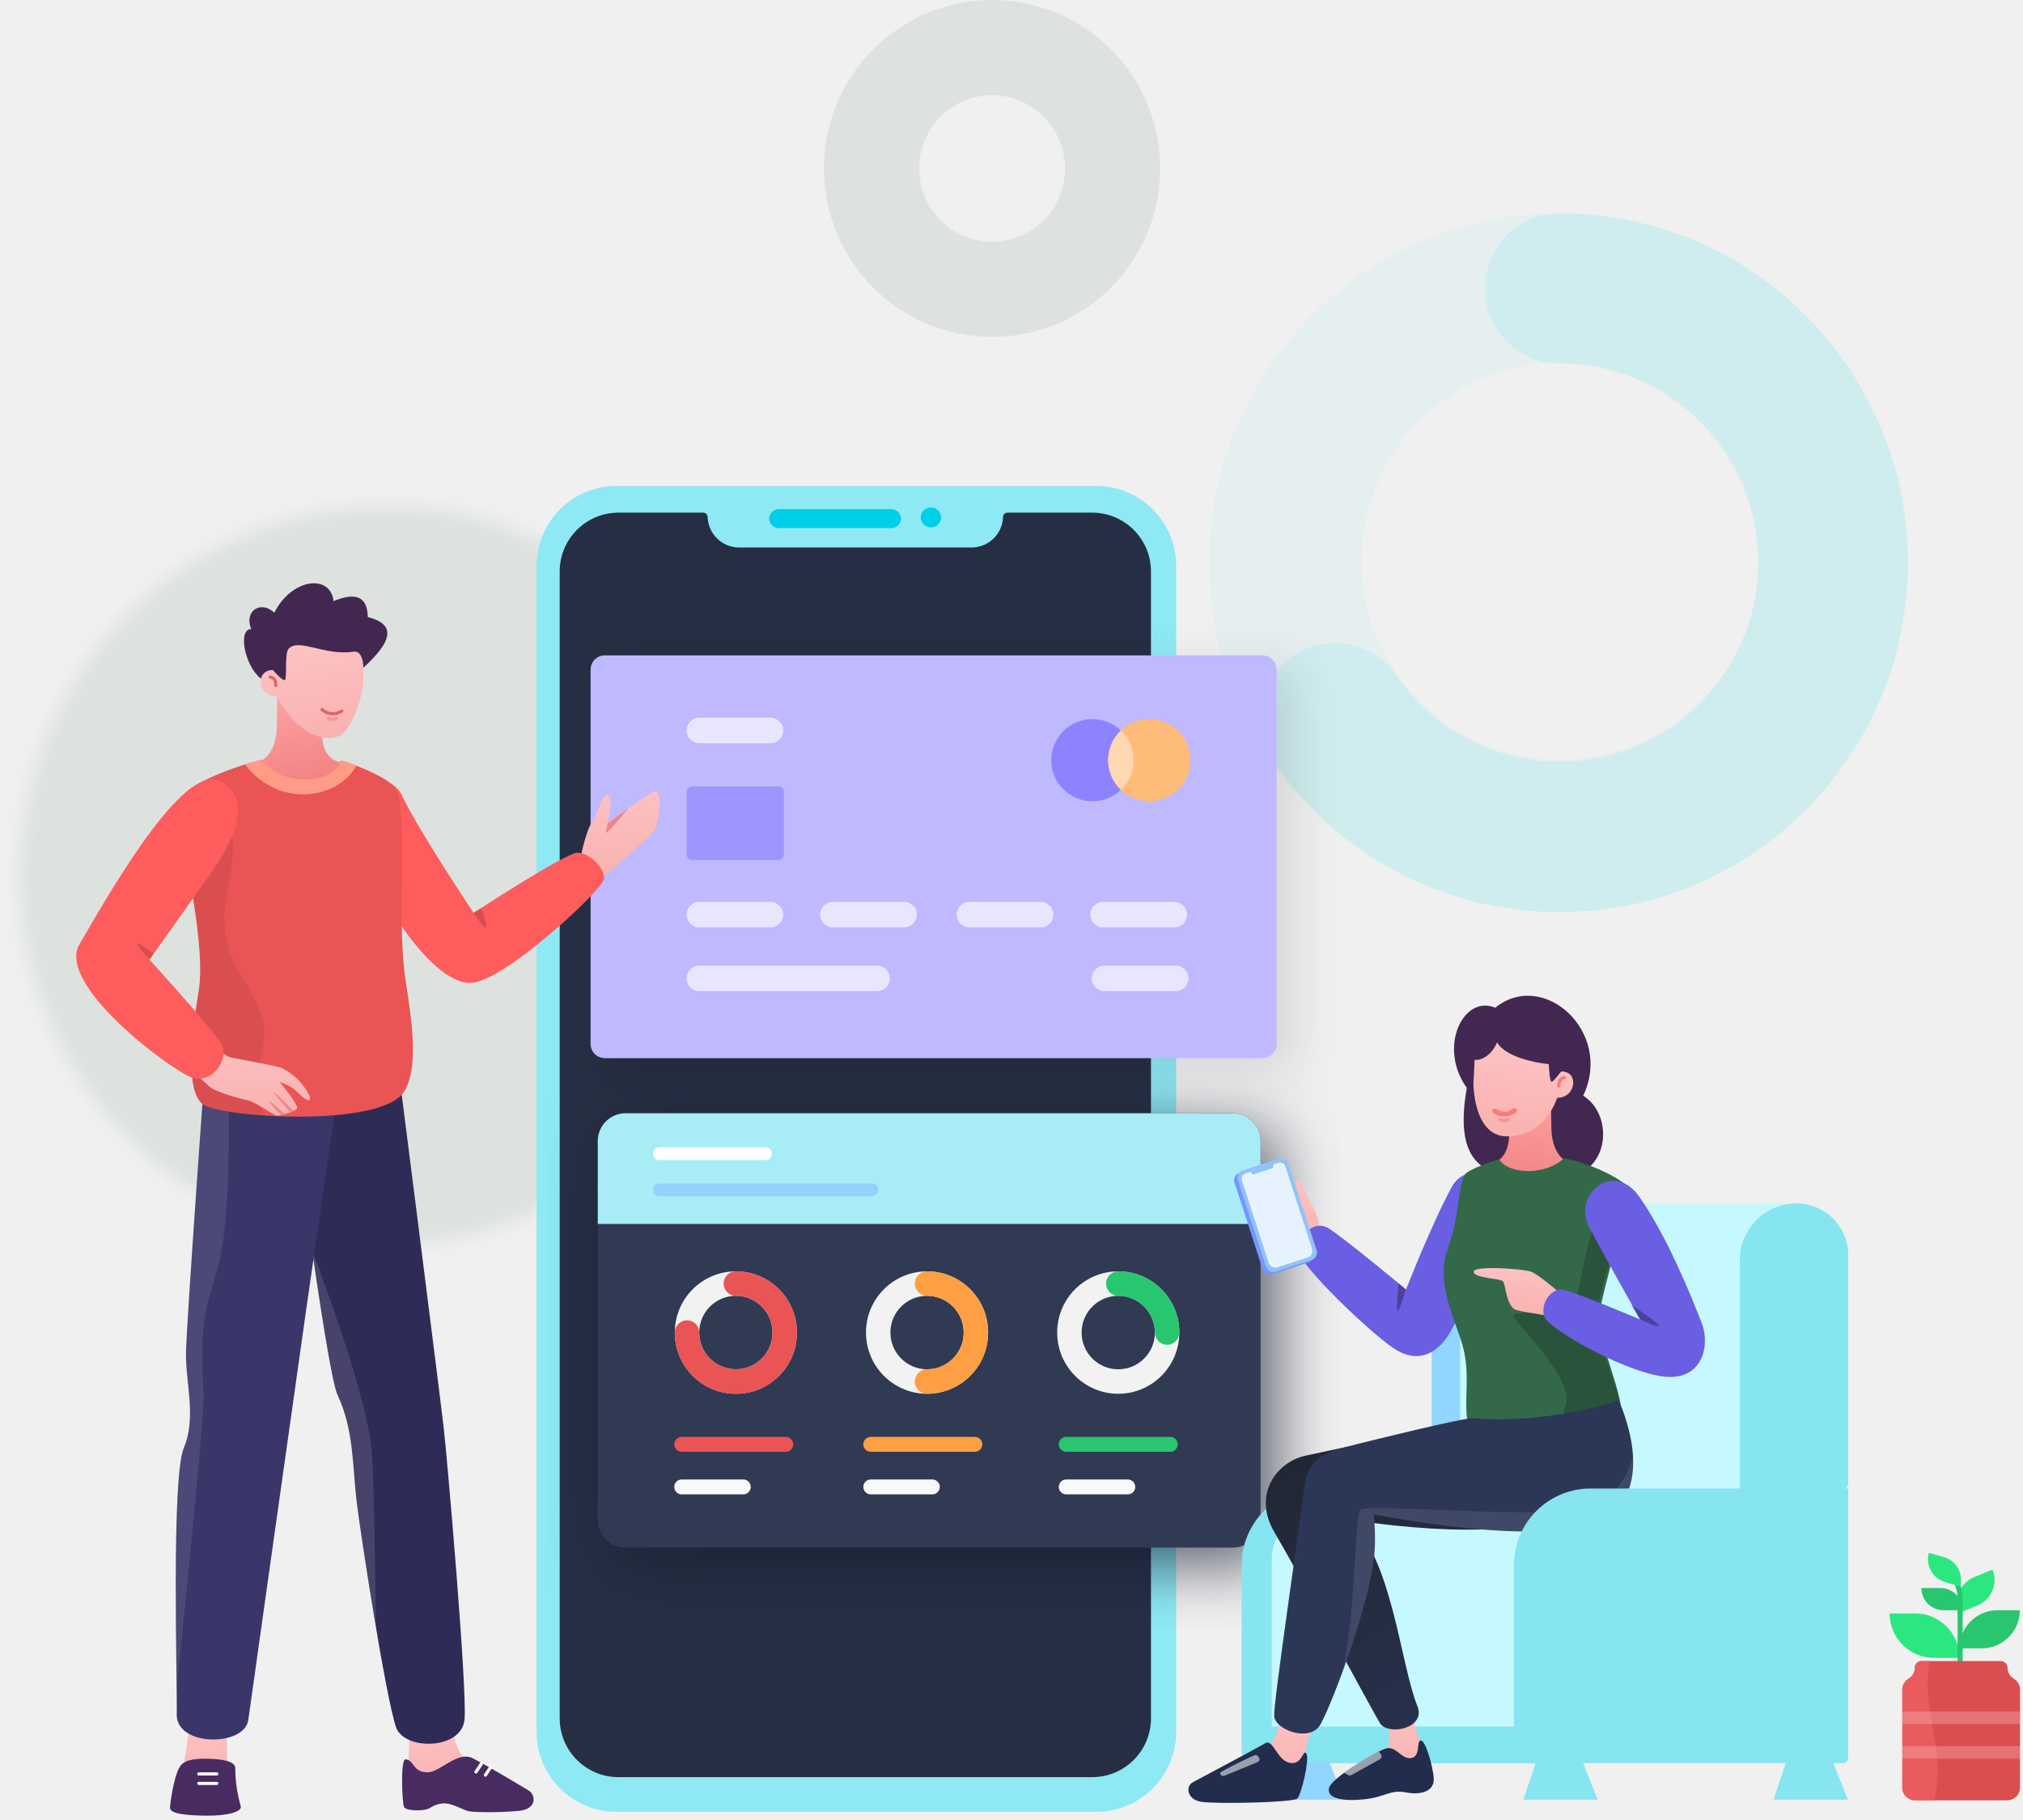
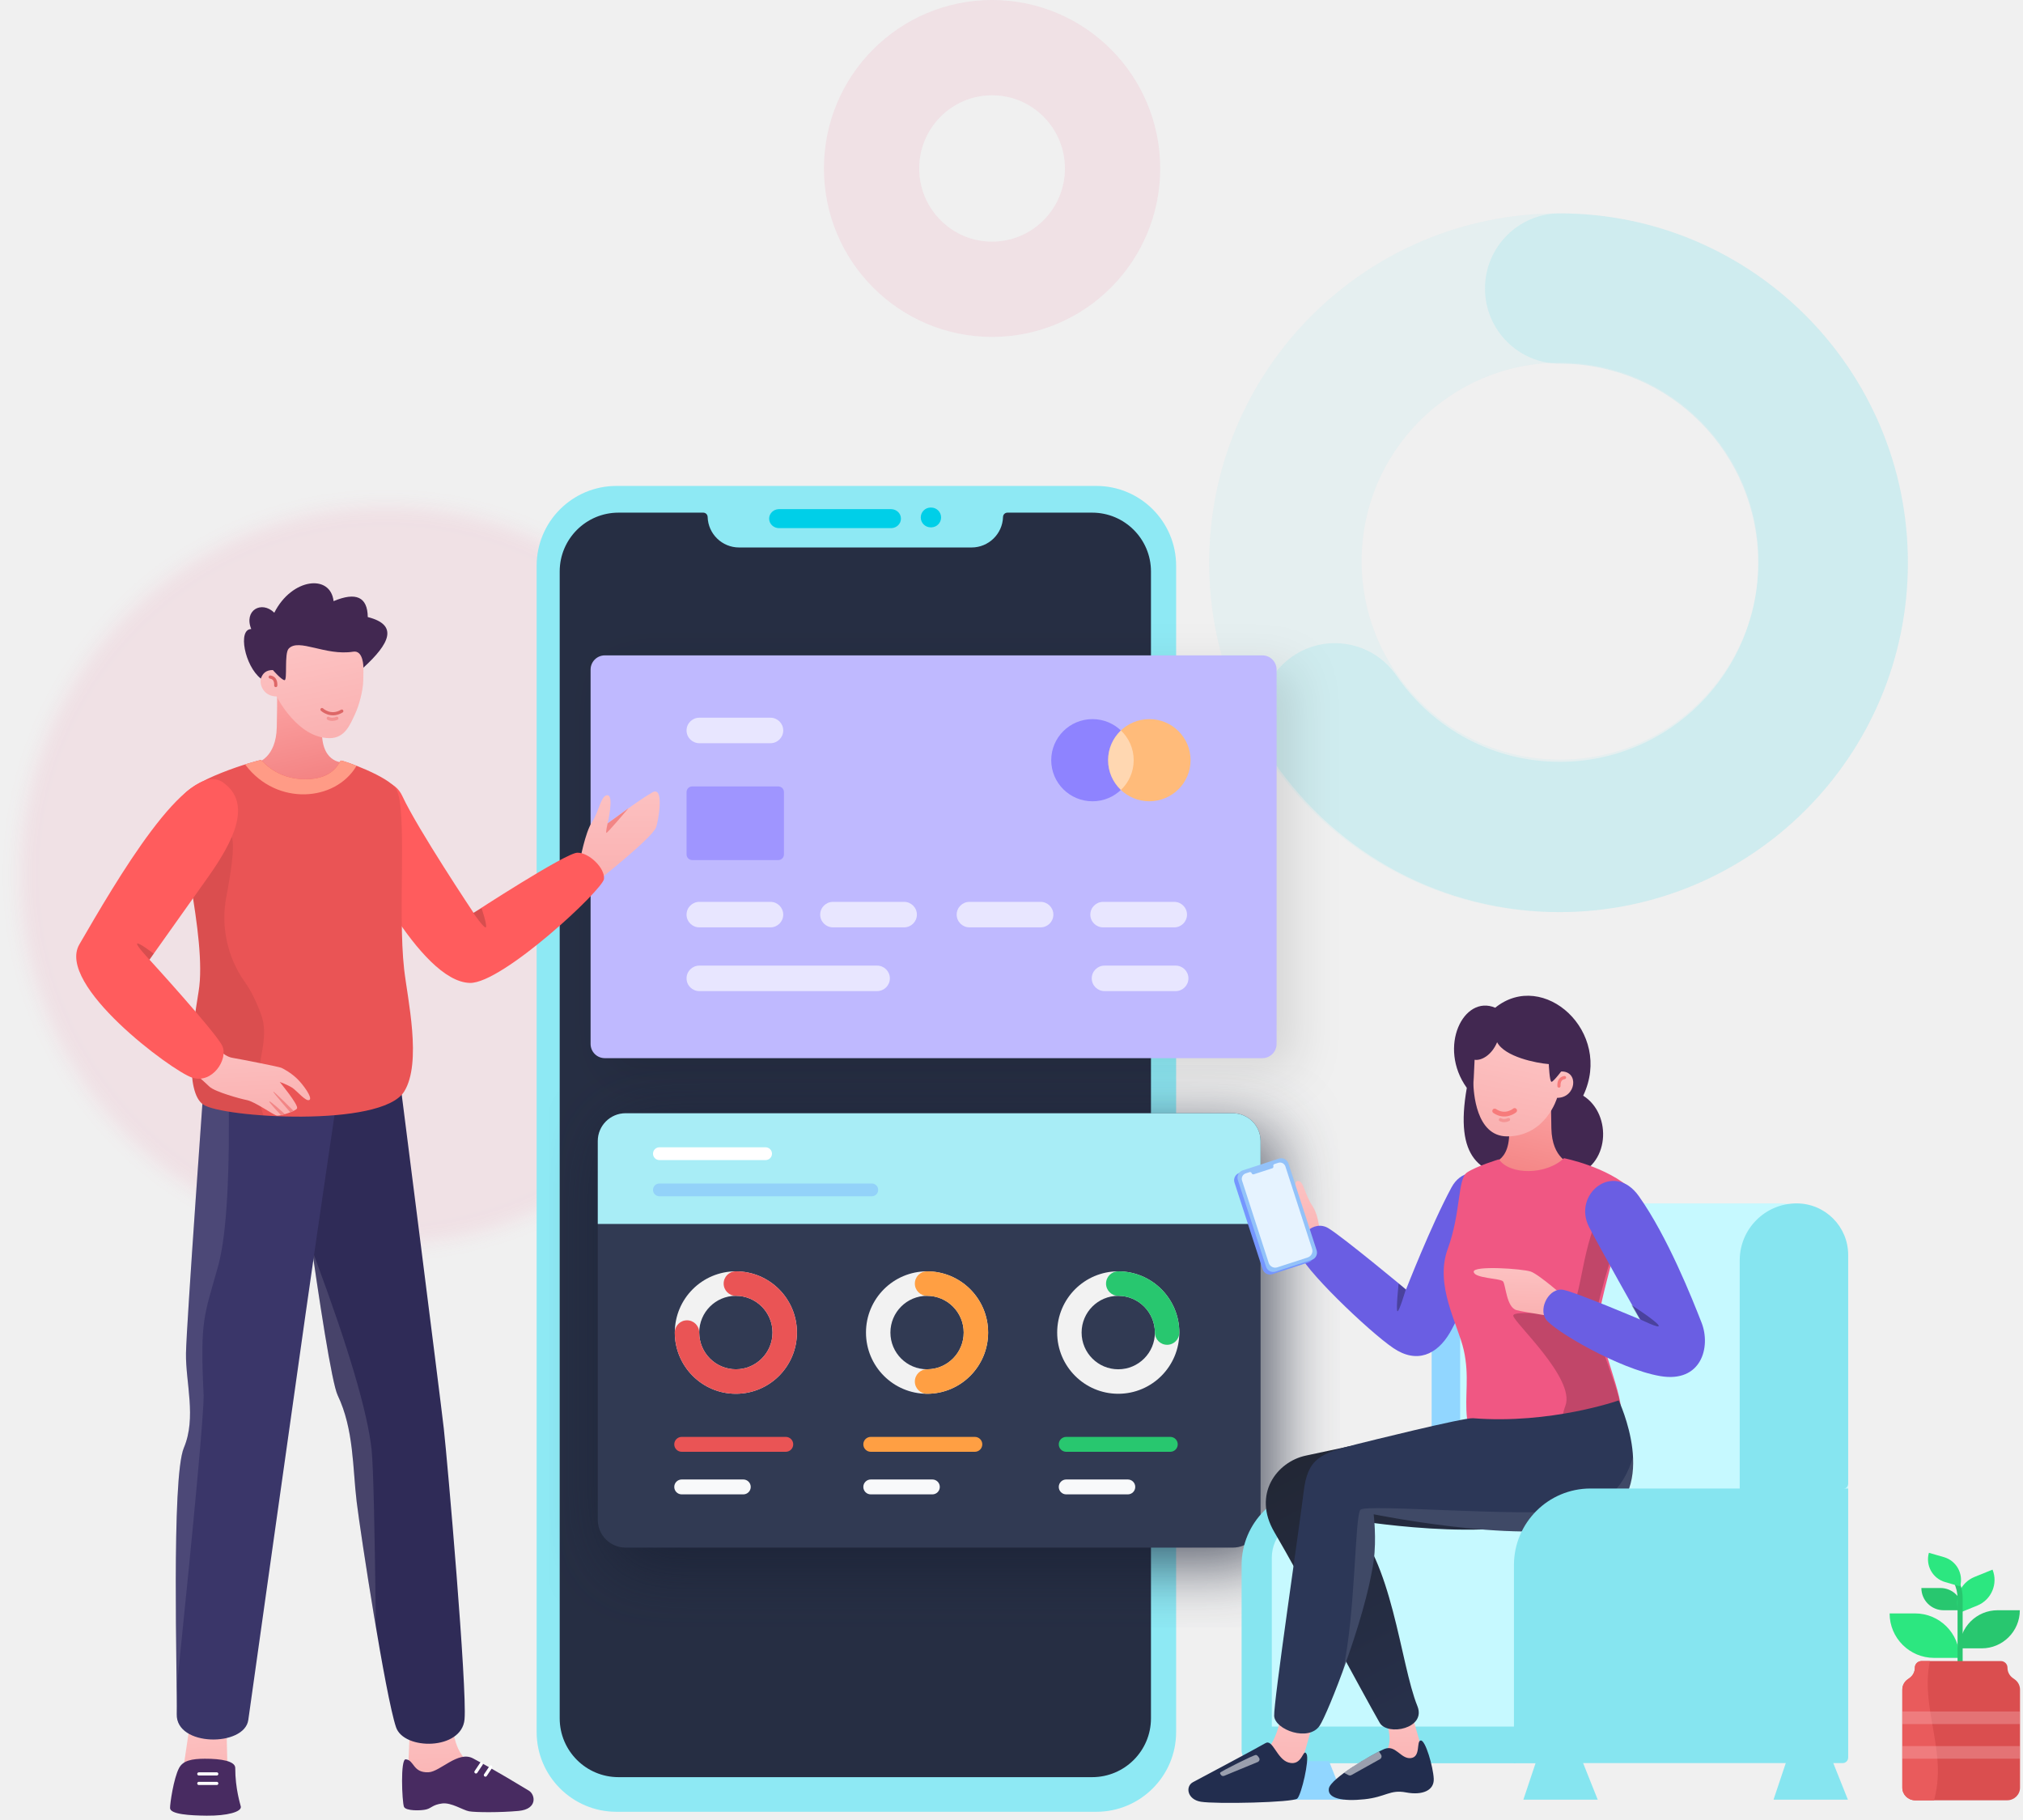
<svg xmlns="http://www.w3.org/2000/svg" width="637" height="573" viewBox="0 0 637 573" fill="none">
  <g id="Illustration">
    <g id="Shape">
      <g id="Oval" opacity="0.1" filter="url(#filter0_f)">
-         <ellipse cx="121.531" cy="275.607" rx="115.531" ry="116.393" fill="#336949" />
+         <ellipse cx="121.531" cy="275.607" rx="115.531" ry="116.393" fill="#F05783" />
      </g>
      <path id="Oval_2" opacity="0.05" fill-rule="evenodd" clip-rule="evenodd" d="M380.75 177.185C380.75 116.434 429.999 67.185 490.75 67.185C551.501 67.185 600.75 116.434 600.75 177.185C600.75 237.937 551.501 287.185 490.75 287.185C429.999 287.185 380.75 237.937 380.75 177.185ZM553.75 176.685C553.75 142.167 525.768 114.185 491.25 114.185C456.732 114.185 428.75 142.167 428.75 176.685C428.75 211.203 456.732 239.185 491.25 239.185C525.768 239.185 553.75 211.203 553.75 176.685Z" fill="#00CFE8" />
-       <ellipse id="Oval_3" opacity="0.1" cx="312.382" cy="53.041" rx="37.944" ry="38.041" stroke="#336949" stroke-width="30" />
+       <ellipse id="Oval_3" opacity="0.1" cx="312.382" cy="53.041" rx="37.944" ry="38.041" stroke="#F05783" stroke-width="30" />
      <path id="Path" opacity="0.1" d="M491.165 67.185C551.687 67.185 600.75 116.434 600.75 177.185C600.75 237.937 551.687 287.185 491.165 287.185C454.704 287.185 421.237 269.153 400.923 239.605C393.53 228.852 396.221 214.12 406.933 206.699C417.538 199.353 432.029 201.927 439.491 212.413L439.715 212.733C451.321 229.614 470.362 239.873 491.165 239.873C525.656 239.873 553.617 211.807 553.617 177.185C553.617 142.91 526.213 115.059 492.198 114.506L491.165 114.497C478.15 114.497 467.598 103.906 467.598 90.841C467.598 77.776 478.15 67.185 491.165 67.185Z" fill="#00CFE8" />
    </g>
    <g id="Mobile Banking App">
      <g id="Phone3">
        <path id="Rectangle" fill-rule="evenodd" clip-rule="evenodd" d="M168.975 178.137C168.975 164.254 180.229 153 194.112 153H345.201C359.084 153 370.338 164.254 370.338 178.137V545.323C370.338 559.206 359.084 570.46 345.201 570.46H194.112C180.229 570.46 168.975 559.206 168.975 545.323V178.137Z" fill="#8EE9F4" />
        <g id="Group 48">
          <path id="Rectangle_2" fill-rule="evenodd" clip-rule="evenodd" d="M176.237 179.934C176.237 169.705 184.53 161.412 194.759 161.412H221.439C222.187 161.412 222.799 162.007 222.821 162.755V162.755C222.976 168.115 227.365 172.379 232.727 172.379H305.926C311.288 172.379 315.678 168.115 315.833 162.755V162.755C315.854 162.007 316.467 161.412 317.215 161.412H343.894C354.124 161.412 362.416 169.705 362.416 179.934V541.033C362.416 551.263 354.124 559.555 343.894 559.555H194.759C184.53 559.555 176.237 551.263 176.237 541.033V179.934Z" fill="#262E43" />
          <mask id="mask0" mask-type="alpha" maskUnits="userSpaceOnUse" x="176" y="161" width="187" height="399">
            <path id="Rectangle_3" fill-rule="evenodd" clip-rule="evenodd" d="M176.237 179.934C176.237 169.705 184.53 161.412 194.759 161.412H221.439C222.187 161.412 222.799 162.007 222.821 162.755V162.755C222.976 168.115 227.365 172.379 232.727 172.379H305.926C311.288 172.379 315.678 168.115 315.833 162.755V162.755C315.854 162.007 316.467 161.412 317.215 161.412H343.894C354.124 161.412 362.416 169.705 362.416 179.934V541.033C362.416 551.263 354.124 559.555 343.894 559.555H194.759C184.53 559.555 176.237 551.263 176.237 541.033V179.934Z" fill="white" />
          </mask>
          <g mask="url(#mask0)">
            <ellipse id="Oval_4" cx="246.822" cy="403.737" rx="15.969" ry="15.951" fill="#E97EFF" fill-opacity="0.549" />
            <path id="Rectangle_4" fill-rule="evenodd" clip-rule="evenodd" d="M198.916 235.001C198.916 232.11 201.259 229.767 204.15 229.767H335.904C338.794 229.767 341.138 232.11 341.138 235.001V235.001C341.138 237.891 338.794 240.235 335.904 240.235H204.15C201.259 240.235 198.916 237.891 198.916 235.001V235.001Z" fill="#E97EFF" fill-opacity="0.549" />
          </g>
        </g>
        <path id="Path_2" d="M280.572 160.308C282.294 160.308 283.69 161.647 283.69 163.299C283.69 164.914 282.355 166.23 280.686 166.288L280.572 166.29H245.304C243.582 166.29 242.186 164.951 242.186 163.299C242.186 161.684 243.521 160.368 245.19 160.31L245.304 160.308H280.572Z" fill="#00CFE8" />
        <path id="Path_3" d="M293.21 159.81C294.933 159.81 296.329 161.205 296.329 162.925C296.329 164.608 294.994 165.979 293.325 166.039L293.21 166.041H293.047C291.324 166.041 289.928 164.646 289.928 162.925C289.928 161.243 291.263 159.872 292.932 159.812L293.047 159.81H293.21Z" fill="#00CFE8" />
      </g>
      <g id="BoardPieChart">
        <g id="Rectangle_5" filter="url(#filter1_d)">
          <path fill-rule="evenodd" clip-rule="evenodd" d="M188.229 359.27C188.229 354.434 192.15 350.513 196.986 350.513H388.175C393.011 350.513 396.931 354.434 396.931 359.27V478.524C396.931 483.361 393.011 487.281 388.175 487.281H196.986C192.15 487.281 188.229 483.361 188.229 478.524V359.27Z" fill="#313A53" />
        </g>
        <mask id="mask1" mask-type="alpha" maskUnits="userSpaceOnUse" x="188" y="350" width="209" height="138">
          <path id="Rectangle_6" fill-rule="evenodd" clip-rule="evenodd" d="M188.229 359.27C188.229 354.434 192.15 350.513 196.986 350.513H388.175C393.011 350.513 396.931 354.434 396.931 359.27V478.524C396.931 483.361 393.011 487.281 388.175 487.281H196.986C192.15 487.281 188.229 483.361 188.229 478.524V359.27Z" fill="white" />
        </mask>
        <g mask="url(#mask1)">
          <path id="Rectangle_7" fill-rule="evenodd" clip-rule="evenodd" d="M183.547 345.15H402.282V385.376H183.547L183.547 345.15Z" fill="#A8EDF6" />
          <path id="Rectangle_8" opacity="0.366" fill-rule="evenodd" clip-rule="evenodd" d="M205.621 374.649C205.621 373.538 206.522 372.638 207.632 372.638H274.515C275.626 372.638 276.526 373.538 276.526 374.649V374.649C276.526 375.76 275.626 376.66 274.515 376.66H207.632C206.522 376.66 205.621 375.76 205.621 374.649V374.649Z" fill="#6FA3FF" />
          <rect id="Rectangle_9" x="205.621" y="361.24" width="37.459" height="4.023" rx="2.011" fill="white" />
          <rect id="Rectangle_10" x="212.311" y="452.419" width="37.459" height="4.693" rx="2.346" fill="#EA5455" />
          <path id="Rectangle_11" fill-rule="evenodd" clip-rule="evenodd" d="M212.311 468.174C212.311 466.878 213.361 465.827 214.657 465.827H234.045C235.341 465.827 236.392 466.878 236.392 468.174V468.174C236.392 469.47 235.341 470.52 234.045 470.52H214.657C213.361 470.52 212.311 469.47 212.311 468.174V468.174Z" fill="#F8F9FA" />
          <rect id="Rectangle_12" x="271.844" y="452.419" width="37.459" height="4.693" rx="2.346" fill="#FF9F43" />
          <path id="Rectangle_13" fill-rule="evenodd" clip-rule="evenodd" d="M271.844 468.174C271.844 466.878 272.894 465.827 274.19 465.827H293.578C294.874 465.827 295.925 466.878 295.925 468.174V468.174C295.925 469.47 294.874 470.52 293.578 470.52H274.19C272.894 470.52 271.844 469.47 271.844 468.174V468.174Z" fill="#F8F9FA" />
          <rect id="Rectangle_14" x="333.385" y="452.419" width="37.459" height="4.693" rx="2.346" fill="#28C76F" />
          <path id="Rectangle_15" fill-rule="evenodd" clip-rule="evenodd" d="M333.385 468.174C333.385 466.878 334.435 465.827 335.731 465.827H355.119C356.415 465.827 357.466 466.878 357.466 468.174V468.174C357.466 469.47 356.415 470.52 355.119 470.52H335.731C334.435 470.52 333.385 469.47 333.385 468.174V468.174Z" fill="#F8F9FA" />
          <g id="Group 3">
            <path id="Oval_5" fill-rule="evenodd" clip-rule="evenodd" d="M352.114 438.843C362.735 438.843 371.345 430.213 371.345 419.568C371.345 408.923 362.735 400.293 352.114 400.293C341.493 400.293 332.883 408.923 332.883 419.568C332.883 430.213 341.493 438.843 352.114 438.843ZM352.114 431.133C345.741 431.133 340.575 425.955 340.575 419.568C340.575 413.181 345.741 408.003 352.114 408.003C358.487 408.003 363.653 413.181 363.653 419.568C363.653 425.955 358.487 431.133 352.114 431.133Z" fill="#F2F2F2" />
            <path id="Path_4" fill-rule="evenodd" clip-rule="evenodd" d="M371.345 419.568C371.345 408.923 362.735 400.293 352.114 400.293C349.99 400.293 348.268 402.019 348.268 404.148C348.268 406.277 349.99 408.003 352.114 408.003C358.414 408.003 363.535 413.064 363.651 419.351L363.653 419.568C363.653 421.697 365.375 423.423 367.499 423.423C369.623 423.423 371.345 421.697 371.345 419.568Z" fill="#28C76F" />
          </g>
          <g id="Group 4">
            <path id="Oval_6" fill-rule="evenodd" clip-rule="evenodd" d="M291.911 438.843C302.532 438.843 311.142 430.213 311.142 419.568C311.142 408.923 302.532 400.293 291.911 400.293C281.29 400.293 272.68 408.923 272.68 419.568C272.68 430.213 281.29 438.843 291.911 438.843ZM291.911 431.133C285.538 431.133 280.372 425.955 280.372 419.568C280.372 413.181 285.538 408.003 291.911 408.003C298.284 408.003 303.45 413.181 303.45 419.568C303.45 425.955 298.284 431.133 291.911 431.133Z" fill="#F2F2F2" />
            <path id="Path_5" d="M291.911 438.843C302.532 438.843 311.142 430.213 311.142 419.568C311.142 408.923 302.532 400.293 291.911 400.293C289.786 400.293 288.064 402.019 288.064 404.148C288.064 406.277 289.786 408.003 291.911 408.003C298.283 408.003 303.45 413.181 303.45 419.568C303.45 425.882 298.4 431.015 292.127 431.131L291.911 431.133C289.786 431.133 288.064 432.859 288.064 434.988C288.064 437.117 289.786 438.843 291.911 438.843Z" fill="#FF9F43" />
          </g>
          <g id="Group 6">
            <path id="Oval_7" fill-rule="evenodd" clip-rule="evenodd" d="M231.709 438.843C242.33 438.843 250.94 430.213 250.94 419.568C250.94 408.923 242.33 400.293 231.709 400.293C221.088 400.293 212.478 408.923 212.478 419.568C212.478 430.213 221.088 438.843 231.709 438.843ZM231.709 431.133C225.336 431.133 220.17 425.955 220.17 419.568C220.17 413.181 225.336 408.003 231.709 408.003C238.082 408.003 243.248 413.181 243.248 419.568C243.248 425.955 238.082 431.133 231.709 431.133Z" fill="#F2F2F2" />
            <path id="Path_6" fill-rule="evenodd" clip-rule="evenodd" d="M212.478 419.568C212.478 430.213 221.088 438.843 231.709 438.843C242.33 438.843 250.94 430.213 250.94 419.568C250.94 408.923 242.33 400.293 231.709 400.293C229.585 400.293 227.863 402.019 227.863 404.148C227.863 406.277 229.585 408.003 231.709 408.003C238.082 408.003 243.248 413.181 243.248 419.568C243.248 425.955 238.082 431.133 231.709 431.133C225.336 431.133 220.17 425.955 220.17 419.568C220.17 417.439 218.448 415.713 216.324 415.713C214.2 415.713 212.478 417.439 212.478 419.568Z" fill="#EA5455" />
          </g>
        </g>
      </g>
      <g id="VisaCard2">
        <g id="Rectangle_16" filter="url(#filter2_d)">
          <path fill-rule="evenodd" clip-rule="evenodd" d="M190.441 206.351H397.491C399.964 206.351 401.968 208.361 401.968 210.841V328.683C401.968 331.163 399.964 333.172 397.491 333.172H190.441C187.968 333.172 185.964 331.163 185.964 328.683V210.841C185.964 208.361 187.968 206.351 190.441 206.351Z" fill="#BFB9FF" />
        </g>
        <g id="Group 46">
          <g id="Group 45">
            <g id="Group 43">
              <ellipse id="Oval_8" cx="343.993" cy="239.357" rx="12.983" ry="12.935" fill="#8E83FF" />
              <ellipse id="Oval Copy 10" cx="361.901" cy="239.357" rx="12.983" ry="12.935" fill="#FFBB7A" />
              <path id="Path_7" fill-rule="evenodd" clip-rule="evenodd" d="M352.83 230.104L352.949 229.992C355.43 232.348 356.976 235.673 356.976 239.357C356.976 243.042 355.43 246.367 352.949 248.723C350.465 246.368 348.918 243.042 348.918 239.357C348.918 235.731 350.416 232.452 352.83 230.104L352.949 229.992L352.83 230.104Z" fill="white" fill-opacity="0.416" />
            </g>
            <path id="Rectangle_17" fill-rule="evenodd" clip-rule="evenodd" d="M217.972 247.609H245.057C246.046 247.609 246.848 248.408 246.848 249.393V269.019C246.848 270.004 246.046 270.803 245.057 270.803H217.972C216.983 270.803 216.182 270.004 216.182 269.019V249.393C216.182 248.408 216.983 247.609 217.972 247.609Z" fill="#9F95FF" />
          </g>
          <g id="Group 44">
            <path id="Rectangle_18" fill-rule="evenodd" clip-rule="evenodd" d="M220.211 283.96H242.595C244.82 283.96 246.624 285.758 246.624 287.975C246.624 290.192 244.82 291.989 242.595 291.989H220.211C217.986 291.989 216.182 290.192 216.182 287.975C216.182 285.758 217.986 283.96 220.211 283.96Z" fill="white" fill-opacity="0.647" />
            <path id="Rectangle_19" fill-rule="evenodd" clip-rule="evenodd" d="M220.211 304.032H276.17C278.396 304.032 280.199 305.829 280.199 308.046C280.199 310.263 278.396 312.06 276.17 312.06H220.211C217.986 312.06 216.182 310.263 216.182 308.046C216.182 305.829 217.986 304.032 220.211 304.032Z" fill="white" fill-opacity="0.647" />
            <path id="Rectangle_20" fill-rule="evenodd" clip-rule="evenodd" d="M347.799 304.032H370.182C372.408 304.032 374.212 305.829 374.212 308.046C374.212 310.263 372.408 312.06 370.182 312.06H347.799C345.573 312.06 343.77 310.263 343.77 308.046C343.77 305.829 345.573 304.032 347.799 304.032Z" fill="white" fill-opacity="0.647" />
            <path id="Rectangle_21" fill-rule="evenodd" clip-rule="evenodd" d="M220.211 225.977H242.595C244.82 225.977 246.624 227.774 246.624 229.991C246.624 232.208 244.82 234.005 242.595 234.005H220.211C217.986 234.005 216.182 232.208 216.182 229.991C216.182 227.774 217.986 225.977 220.211 225.977Z" fill="white" fill-opacity="0.647" />
            <path id="Rectangle Copy 38" fill-rule="evenodd" clip-rule="evenodd" d="M262.293 283.96H284.677C286.902 283.96 288.706 285.758 288.706 287.975C288.706 290.192 286.902 291.989 284.677 291.989H262.293C260.068 291.989 258.264 290.192 258.264 287.975C258.264 285.758 260.068 283.96 262.293 283.96Z" fill="white" fill-opacity="0.647" />
            <path id="Rectangle Copy 39" fill-rule="evenodd" clip-rule="evenodd" d="M305.269 283.96H327.653C329.878 283.96 331.682 285.758 331.682 287.975C331.682 290.192 329.878 291.989 327.653 291.989H305.269C303.044 291.989 301.24 290.192 301.24 287.975C301.24 285.758 303.044 283.96 305.269 283.96Z" fill="white" fill-opacity="0.647" />
            <path id="Rectangle Copy 40" fill-rule="evenodd" clip-rule="evenodd" d="M347.351 283.96H369.735C371.96 283.96 373.764 285.758 373.764 287.975C373.764 290.192 371.96 291.989 369.735 291.989H347.351C345.126 291.989 343.322 290.192 343.322 287.975C343.322 285.758 345.126 283.96 347.351 283.96Z" fill="white" fill-opacity="0.647" />
          </g>
        </g>
      </g>
      <g id="Men1.1">
        <g id="LLeg">
          <path id="Path_8" fill-rule="evenodd" clip-rule="evenodd" d="M142.482 542C142.482 542 142.328 551.857 148.381 555.358C154.434 558.86 163.812 565.365 163.812 565.365L128.137 566.574L129.154 541.911L142.482 542Z" fill="url(#paint0_linear)" />
          <path id="Path_9" fill-rule="evenodd" clip-rule="evenodd" d="M127.761 553.936C130.519 554.22 129.916 558.21 134.922 558.016C138.569 557.874 144.257 551.148 148.936 553.639C156.078 557.442 164.453 562.57 166.506 563.791C168.56 565.013 169.371 569.618 163.303 570.184C157.501 570.724 149.668 570.664 147.707 570.306C145.744 569.949 142.105 567.446 139.177 567.846C136.249 568.247 135.915 569.256 134.279 569.703C132.643 570.15 127.704 570.247 127.192 568.868C126.603 567.286 126.014 553.756 127.761 553.936Z" fill="#482B61" />
          <path id="Path_10" fill-rule="evenodd" clip-rule="evenodd" d="M124.996 332.889C124.996 332.889 138.605 439.705 139.743 449.806C140.88 459.908 147.128 531.771 146.273 541.357C145.402 551.118 127.14 551.171 124.69 543.806C121.337 533.725 113.585 483.341 112.303 472.819C111.021 462.298 111.471 450.083 106.319 439.309C102.63 431.596 90.423 335.628 90.423 335.628L124.996 332.889Z" fill="#2F2B57" />
          <path id="Path_11" opacity="0.591" fill-rule="evenodd" clip-rule="evenodd" d="M116.998 456.324L117.046 456.805C117.566 462.384 118.001 480.866 118.352 512.249L117.569 507.562C115.113 492.698 112.931 477.974 112.303 472.819C111.048 462.517 111.453 450.591 106.634 439.985L106.319 439.309C104.695 435.915 101.422 415.426 98.266 393.547L99.257 396.201C109.796 424.543 115.709 444.584 116.998 456.324Z" fill="white" fill-opacity="0.192" />
          <path id="Path 10" d="M151.575 555.354L149.868 557.907" stroke="white" stroke-linecap="round" />
          <path id="Path 10_2" d="M154.554 556.352L152.848 558.906" stroke="white" stroke-linecap="round" />
        </g>
        <g id="RLeg">
          <path id="Path_12" fill-rule="evenodd" clip-rule="evenodd" d="M59.586 544.261L56.394 565.817L71.825 565.739L71.32 543.86L59.586 544.261Z" fill="url(#paint1_linear)" />
          <path id="Path_13" fill-rule="evenodd" clip-rule="evenodd" d="M53.55 569.305C53.499 568.047 54.67 559.89 56.394 556.66C57.644 554.318 60.417 553.769 64.474 553.752C69.707 553.732 74.081 554.523 74.075 556.66C74.056 563.199 75.714 568.228 75.826 568.802C76.153 570.488 71.472 571.747 65.08 571.682C59.847 571.631 53.631 571.266 53.55 569.305Z" fill="#482B61" />
          <path id="Path_14" fill-rule="evenodd" clip-rule="evenodd" d="M107.504 336.396C107.504 336.396 100.429 384.069 96.146 414.233C91.937 443.873 79.474 532.285 78.186 541.54C77.004 550.036 55.422 550.036 55.649 539.747C55.876 529.457 53.878 465.335 57.897 455.841C61.915 446.348 58.417 435.299 58.563 426.076C58.709 416.853 64.489 337.012 64.489 337.012L107.504 336.396Z" fill="#3A3669" />
          <path id="Path_15" opacity="0.462" fill-rule="evenodd" clip-rule="evenodd" d="M68.797 398.217L68.459 399.444C64.362 414.163 62.949 415.49 64.11 438.967L64.121 439.444C64.162 445.351 61.353 475.917 55.694 531.142L55.669 527.709C55.47 505.18 54.64 464.445 57.794 456.097L57.897 455.841C61.915 446.348 58.417 435.299 58.563 426.076C58.709 416.853 64.489 337.013 64.489 337.013L71.871 336.906L71.946 340.563C72.477 369.125 71.427 388.343 68.797 398.217V398.217Z" fill="white" fill-opacity="0.192" />
          <path id="Path 9" d="M62.605 558.534H68.253" stroke="white" stroke-linecap="round" />
          <path id="Path 9_2" d="M62.605 561.529H68.253" stroke="white" stroke-linecap="round" />
        </g>
        <g id="Head">
          <path id="Path_16" fill-rule="evenodd" clip-rule="evenodd" d="M81.035 240.078C81.035 240.078 86.946 238.683 87.151 228.949C87.356 219.214 87.212 215.891 87.212 215.891L101.226 215.655C101.226 215.655 101.368 226.504 101.37 230.428C101.375 240.968 108.682 240.078 108.682 240.078C108.682 240.078 107.163 248.624 95.365 249.291C86.154 249.812 81.035 240.078 81.035 240.078Z" fill="url(#paint2_linear)" />
          <g id="Head1">
            <path id="Path_17" fill-rule="evenodd" clip-rule="evenodd" d="M85.926 210.97C80.118 210.745 81.065 219.291 87.099 219.279C87.099 219.279 93.583 232.383 103.764 232.417C108.668 232.434 110.269 228.043 111.739 224.962C113.209 221.88 114.288 217.27 114.378 214.447C114.474 211.437 114.486 201.55 114.486 201.55L85.7 201.537L85.926 210.97Z" fill="url(#paint3_linear)" />
            <path id="Path_18" d="M103.356 226.173C104.227 226.654 105.263 226.535 106.065 226.173" stroke="#F49494" stroke-linecap="round" />
            <path id="Path 8" d="M86.832 215.849C86.892 214.478 86.476 213.39 85.085 213.171" stroke="#DE6767" stroke-linecap="round" />
            <path id="Path_19" fill-rule="evenodd" clip-rule="evenodd" d="M85.926 210.971C85.926 210.971 88.597 214.069 89.585 214.154C90.573 214.24 89.447 205.769 90.902 204.226C94.098 200.835 102.45 206.597 111.233 205.189C114.486 204.668 114.428 210.228 114.428 210.228C122.638 202.703 125.615 196.767 115.804 194.289C115.726 187.92 112.081 186.322 105.032 189.276C104.09 180.673 91.912 181.971 86.369 192.916C82.356 188.992 76.717 192.16 79.11 198.064C74.79 198.064 77.041 209.672 82.133 213.66C82.74 211.918 83.85 210.971 85.926 210.971Z" fill="#422851" />
            <path id="Path_20" d="M101.387 223.414C101.387 223.414 104.152 226.029 107.624 223.899" stroke="#DE6767" stroke-linecap="round" />
          </g>
        </g>
        <g id="LArm">
          <g id="Group 3_2">
            <path id="Path_21" fill-rule="evenodd" clip-rule="evenodd" d="M182.553 271.335C182.553 271.335 184.215 262.095 186.414 258.858C188.613 255.619 189.254 250.179 191.329 250.379C193.404 250.58 191.326 259.265 191.326 259.265C191.326 259.265 201.002 252.005 205.392 249.504C209.397 247.223 207.2 259.026 206.574 260.531C205.083 264.112 187.833 277.63 187.833 277.63C187.833 277.63 182.93 272.157 182.553 271.335Z" fill="url(#paint4_linear)" />
            <path id="Path_22" fill-rule="evenodd" clip-rule="evenodd" d="M191.326 259.264C191.326 259.264 190.612 262.235 190.968 262.235C191.325 262.235 197.892 254.487 197.892 254.487L191.326 259.264Z" fill="#F28585" />
          </g>
          <path id="Path_23" fill-rule="evenodd" clip-rule="evenodd" d="M126.694 250.655C131.425 260.915 149.121 287.426 149.121 287.426C149.121 287.426 178.119 268.52 181.809 268.481C185.499 268.442 190.509 273.338 190.194 276.717C189.879 280.096 158.129 309.732 147.946 309.483C132.113 309.095 112.258 267.922 110.219 262.419C104.759 247.678 122.079 240.647 126.694 250.655Z" fill="#FF5C5D" />
          <path id="Path 5" fill-rule="evenodd" clip-rule="evenodd" d="M149.016 287.407C149.016 287.407 152.364 292.312 152.964 291.99C153.564 291.668 151.648 285.994 151.648 285.994L149.016 287.407Z" fill="black" fill-opacity="0.16" />
        </g>
        <g id="Body">
          <path id="Path_24" fill-rule="evenodd" clip-rule="evenodd" d="M56.657 252.296C55.171 259.42 65.346 295.325 62.546 312.122C60.332 325.406 58.219 343.698 63.957 347.759C69.799 351.894 120.087 355.177 127.255 343.698C132.941 334.591 128.286 314.396 127.255 305.183C125.198 286.804 128.304 255.042 124.814 248.546C122.65 244.516 107.892 239.319 107.338 239.48C106.783 239.641 105.48 245.351 96.149 245.351C86.817 245.351 82.696 239.48 82.195 239.319C81.694 239.158 58.001 245.852 56.657 252.296Z" fill="#EA5455" />
          <path id="Path_25" fill-rule="evenodd" clip-rule="evenodd" d="M82.172 239.316L82.195 239.319C82.697 239.48 86.817 245.351 96.149 245.351C105.481 245.351 106.784 239.641 107.338 239.48C107.538 239.422 109.589 240.062 112.229 241.093L112.217 241.214C105.547 252.415 87.205 253.795 77.4 240.981L77.178 240.685L78.272 240.345C80.274 239.737 81.707 239.371 82.097 239.322L82.172 239.316Z" fill="#FF9B86" />
          <path id="Path_26" fill-rule="evenodd" clip-rule="evenodd" d="M56.688 257.245L57.511 257.359C66.233 258.607 71.348 260.58 72.857 263.28C73.847 265.052 73.387 271.044 71.476 281.257L71.273 282.329C69.501 291.586 71.528 301.163 76.877 308.888L77.178 309.316C78.987 311.847 80.654 315.179 82.181 319.314C85.722 328.903 78.19 336.983 82.96 351.25L81.986 351.178C73.12 350.499 65.949 349.169 63.957 347.759C58.219 343.698 60.333 325.406 62.546 312.122C64.928 297.83 57.917 269.704 56.688 257.245Z" fill="black" fill-opacity="0.067" />
        </g>
        <g id="Rarm">
          <g id="Group 2">
            <path id="Path_27" fill-rule="evenodd" clip-rule="evenodd" d="M66.881 328.606C66.881 328.606 70.229 332.556 73.086 333.047C75.943 333.538 87.901 335.877 88.631 336.224C89.321 336.551 91.68 337.793 93.697 339.786C95.445 341.512 98.469 345.606 97.455 346.31C96.371 347.063 93.445 343.371 91.977 342.459C90.438 341.501 88.072 340.654 88.072 340.654C88.072 340.654 93.924 347.713 93.552 348.946C93.281 349.847 88.305 351.384 87.24 351.268C86.176 351.153 80.313 346.86 77.678 346.361C75.85 346.015 67.666 343.798 65.94 342.133C64.215 340.468 60.333 337.089 60.333 337.089L66.881 328.606Z" fill="url(#paint5_linear)" />
            <path id="Path_28" fill-rule="evenodd" clip-rule="evenodd" d="M92.424 349.765C92.424 349.765 86.3 343.594 86.044 343.7C85.789 343.805 91.38 350.194 91.38 350.194L92.424 349.765Z" fill="#F28585" />
            <path id="Path_29" fill-rule="evenodd" clip-rule="evenodd" d="M89.694 350.778C89.694 350.778 85.107 346.575 84.807 346.778C84.507 346.98 88.481 351.121 88.481 351.121L89.694 350.778Z" fill="#F28585" />
          </g>
          <path id="Path_30" fill-rule="evenodd" clip-rule="evenodd" d="M70.209 246.345C79.665 252.998 73.347 265.092 65.503 276.186C58.175 286.549 47.068 302.158 47.068 302.158C47.068 302.158 67.953 325.034 69.97 329.266C71.987 333.499 66.836 341.448 60.431 339.277C54.026 337.106 17.578 310.107 24.99 297.348C36.311 277.859 59.04 238.486 70.209 246.345Z" fill="#FF5C5D" />
          <path id="Path 6" fill-rule="evenodd" clip-rule="evenodd" d="M47.068 302.158C47.068 302.158 42.782 297.624 43.183 297.099C43.583 296.575 48.413 300.281 48.413 300.281L47.068 302.158Z" fill="black" fill-opacity="0.16" />
        </g>
      </g>
      <g id="Group 7">
        <path id="Rectangle_22" fill-rule="evenodd" clip-rule="evenodd" d="M390.956 492.784C390.956 479.468 401.751 468.672 415.067 468.672L496.198 468.672V551.132C496.198 553.341 494.407 555.132 492.198 555.132H394.956C392.747 555.132 390.956 553.341 390.956 551.132L390.956 492.784Z" fill="#86E5F0" />
        <path id="Rectangle_23" fill-rule="evenodd" clip-rule="evenodd" d="M400.465 538.065L477.244 538.065V555.132H400.465V538.065Z" fill="#86E5F0" />
        <path id="Path_31" fill-rule="evenodd" clip-rule="evenodd" d="M498.245 554.514L503.088 566.644H479.675L483.732 554.514H498.245Z" fill="#86E5F0" />
        <path id="Path_32" fill-rule="evenodd" clip-rule="evenodd" d="M418.474 554.514L423.318 566.644H399.904L403.962 554.514H418.474Z" fill="#91D6FF" />
        <path id="Path_33" fill-rule="evenodd" clip-rule="evenodd" d="M577.018 554.514L581.862 566.644H558.448L562.506 554.514H577.018Z" fill="#86E5F0" />
        <path id="Rectangle_24" fill-rule="evenodd" clip-rule="evenodd" d="M450.796 403.492C450.796 390.38 461.275 379.671 474.384 379.387L496.796 378.901V476.828H450.796L450.796 403.492Z" fill="#91D6FF" />
        <path id="Rectangle_25" fill-rule="evenodd" clip-rule="evenodd" d="M459.77 403.012C459.77 389.696 470.565 378.901 483.881 378.901H560.112C572.174 378.901 581.952 388.679 581.952 400.741V477.076C581.952 478.041 581.169 478.824 580.205 478.824H459.77L459.77 403.012Z" fill="#C6F9FF" />
        <path id="Rectangle_26" fill-rule="evenodd" clip-rule="evenodd" d="M547.805 396.818C547.805 386.923 555.827 378.901 565.722 378.901V378.901C574.685 378.901 581.952 386.167 581.952 395.13V467.1C581.952 468.065 581.169 468.847 580.205 468.847H547.805V396.818Z" fill="#86E5F0" />
        <path id="Rectangle_27" fill-rule="evenodd" clip-rule="evenodd" d="M400.465 490.474C400.465 483.515 406.106 477.874 413.065 477.874H491.345V543.628H400.465V490.474Z" fill="#C6F9FF" />
        <g id="Wom1.4">
          <g id="Head_2">
            <path id="Path_34" fill-rule="evenodd" clip-rule="evenodd" d="M494.783 370.394C506.982 367.552 507.785 350.8 498.511 344.989C508.075 324.929 485.958 305.012 470.808 317.295C460.876 313.041 452.622 329.64 461.864 342.532C457.989 364.667 465.875 370.388 480.092 370.632L494.783 370.394Z" fill="#422851" />
            <path id="Path_35" fill-rule="evenodd" clip-rule="evenodd" d="M494.632 366.393C494.632 366.393 488.698 365 488.492 355.271C488.286 345.543 488.431 342.223 488.431 342.223L475.36 341.987C475.36 341.987 475.218 352.828 475.216 356.75C475.21 367.283 467.875 366.393 467.875 366.393C467.875 366.393 469.4 374.934 481.244 375.6C490.491 376.121 494.632 366.393 494.632 366.393Z" fill="url(#paint6_linear)" />
            <path id="Path_36" fill-rule="evenodd" clip-rule="evenodd" d="M491.477 337.365C497.308 337.139 496.357 345.679 490.3 345.668C490.3 345.668 486.782 357.8 474.568 357.8C464.648 357.8 464.003 343.66 463.913 340.839C463.816 337.831 463.804 327.95 463.804 327.95L491.704 327.938L491.477 337.365Z" fill="url(#paint7_linear)" />
            <path id="Path_37" d="M476.923 349.65C476.923 349.65 474.014 352.114 470.644 349.806" stroke="#F77B7B" stroke-width="1.5" stroke-linecap="round" />
            <path id="Path_38" d="M475.003 352.504C474.098 352.922 473.226 352.952 472.448 352.536" stroke="#F49494" stroke-linecap="round" />
            <path id="Path 8_2" d="M490.884 341.958C490.824 340.588 491.241 339.5 492.638 339.281" stroke="#F77B7B" stroke-linecap="round" />
            <path id="Path_39" fill-rule="evenodd" clip-rule="evenodd" d="M492.4 336.309C492.4 336.309 489.204 340.6 488.557 340.623C487.909 340.646 487.683 335.043 487.683 335.043C483.762 334.743 473.841 332.766 471.408 328.161C469.708 332.224 466.456 334.029 464.32 333.683L463.915 342.315L462.918 324.96H493.182L492.4 336.309Z" fill="#422851" />
          </g>
          <g id="LLeg_2">
            <path id="Path_40" fill-rule="evenodd" clip-rule="evenodd" d="M434.913 537.945C434.913 537.945 440.143 548.516 435.855 551.847C431.561 555.179 420.217 561.422 420.217 561.422L450.271 559.532L443.59 536.478L434.913 537.945Z" fill="url(#paint8_linear)" />
            <path id="Path_41" fill-rule="evenodd" clip-rule="evenodd" d="M447.364 548.005C445.881 548.178 447.465 553.174 444.254 553.554C441.049 553.934 439.491 549.201 435.854 550.701C432.217 552.202 418.954 559.96 418.431 563.132C417.903 566.303 422.844 567.236 429.622 566.52C436.399 565.804 437.648 563.391 442.736 564.363C447.817 565.334 451.623 563.786 451.456 560.071C451.288 556.357 448.847 547.832 447.364 548.005Z" fill="#222D4E" />
            <path id="Path 14" fill-rule="evenodd" clip-rule="evenodd" d="M434.195 551.471L434.855 552.461C435.179 552.947 435.02 553.605 434.51 553.889L425.545 558.895C425.254 559.057 424.902 559.064 424.605 558.913L423.213 558.207C425.399 556.623 427.186 555.433 429.161 554.264C430.678 553.367 432.357 552.442 434.195 551.471Z" fill="white" fill-opacity="0.541" />
            <path id="Path_42" fill-rule="evenodd" clip-rule="evenodd" d="M480.186 444.779C471.087 445.185 420.447 456.392 411.247 458.296C402.047 460.2 394.268 470.502 401.284 482.431C409.164 495.822 429.495 533.853 434.431 542.427C436.875 546.67 449.2 544.291 446.305 537.169C440.908 523.892 438.401 490.539 424.641 478.378C424.641 478.378 470.917 486.436 490.907 477.206C505.435 470.496 502.148 443.796 480.186 444.779Z" fill="url(#paint9_linear)" />
          </g>
          <g id="LArm_2">
            <path id="Path_43" fill-rule="evenodd" clip-rule="evenodd" d="M415.718 390.947C415.718 390.947 415.821 383.54 413.231 379.669C410.642 375.798 410.539 371.686 408.579 371.82C406.619 371.955 408.56 381.512 408.56 381.512C408.56 381.512 406.073 380.562 404.287 379.36C402.5 378.157 397.083 372.23 395.817 373.28C393.671 375.07 397.128 385.165 399.011 387.183C400.9 389.202 411.22 395.841 411.22 395.841L415.718 390.947Z" fill="url(#paint10_linear)" />
            <path id="Path_44" fill-rule="evenodd" clip-rule="evenodd" d="M471.632 386.508C467.399 396.33 459.65 414.374 456.455 419.757C452.451 426.498 446.137 429.468 438.745 424.467C430.978 419.211 409.591 398.711 408.964 394.068C408.342 389.424 413.577 383.853 418.314 386.737C423.05 389.622 442.732 406.01 442.732 406.01C442.732 406.01 450.675 385.637 457.064 373.836C462.598 363.626 478.074 371.577 471.632 386.508Z" fill="#6A5EE3" />
            <path id="Path_45" fill-rule="evenodd" clip-rule="evenodd" d="M442.649 406.02C442.649 406.02 440.516 413.26 440.017 412.841C439.519 412.422 440.398 404.128 440.398 404.128L442.649 406.02Z" fill="black" fill-opacity="0.303" />
          </g>
          <g id="PhoneMini4">
            <g id="Group 3_3">
              <path id="Rectangle_28" d="M388.709 372.331C388.3 371.07 388.99 369.716 390.25 369.307L401.617 365.613C402.878 365.204 404.232 365.894 404.641 367.154L413.517 394.47C413.927 395.731 413.237 397.085 411.976 397.495L400.609 401.188C399.349 401.598 397.995 400.908 397.585 399.647L388.709 372.331Z" fill="#7596FF" />
              <rect id="Rectangle_29" x="389.032" y="369.239" width="16.752" height="33.522" rx="2.4" transform="rotate(-18 389.032 369.239)" fill="#93C2F9" />
              <path id="Rectangle_30" d="M392.25 369.453L393.458 369.06C393.704 368.98 393.966 369.091 394.085 369.311L394.122 369.399C394.212 369.676 394.51 369.828 394.787 369.738L400.613 367.845C400.859 367.765 401.006 367.521 400.973 367.273L400.952 367.18C400.862 366.903 401.013 366.605 401.29 366.515L402.492 366.125C403.385 365.835 404.341 366.285 404.697 367.137L404.748 367.276V367.276L413.149 393.21C413.514 394.342 412.895 395.556 411.765 395.925L402.206 399.031C401.124 399.385 399.965 398.833 399.545 397.794L399.492 397.649C399.492 397.648 399.492 397.648 399.493 397.647L391.094 371.719C390.788 370.774 391.305 369.76 392.25 369.453Z" fill="#E6F3FF" />
            </g>
          </g>
          <g id="Body_2">
-             <path id="Path_46" fill-rule="evenodd" clip-rule="evenodd" d="M513.93 374.674C513.93 374.674 503.73 408.844 503.428 415.313C503.126 421.782 511.77 440.794 510.299 445.599C506.905 456.704 463.582 461.485 461.927 446.547C461.155 439.58 462.761 433.327 460.91 425.118C459.066 416.909 451.651 404.711 455.857 393.242C460.062 381.773 458.935 371.163 461.943 369.157C464.951 367.152 471.982 365.022 471.982 365.022C475.401 370.056 486.943 369.983 492.451 364.667C492.451 364.667 506.134 367.322 513.93 374.674Z" fill="#336949" />
+             <path id="Path_46" fill-rule="evenodd" clip-rule="evenodd" d="M513.93 374.674C513.93 374.674 503.73 408.844 503.428 415.313C503.126 421.782 511.77 440.794 510.299 445.599C506.905 456.704 463.582 461.485 461.927 446.547C461.155 439.58 462.761 433.327 460.91 425.118C459.066 416.909 451.651 404.711 455.857 393.242C460.062 381.773 458.935 371.163 461.943 369.157C464.951 367.152 471.982 365.022 471.982 365.022C475.401 370.056 486.943 369.983 492.451 364.667C492.451 364.667 506.134 367.322 513.93 374.674Z" fill="#F05783" />
            <path id="Path_47" fill-rule="evenodd" clip-rule="evenodd" d="M504.789 380.208C497.991 391.003 498.011 409.799 494.36 412.26C490.708 414.722 476.497 412.306 476.497 414.256C476.497 416.205 496.136 434.07 492.912 442.611C491.224 447.082 491.682 451.083 494.286 454.613L495.136 454.427C502.874 452.678 509.095 449.536 510.298 445.599C511.77 440.794 502.129 421.782 502.431 415.313C502.687 409.822 510.794 384.369 513.238 376.801C511.248 373.288 508.432 374.423 504.789 380.208Z" fill="black" fill-opacity="0.199" />
          </g>
          <g id="RArm">
            <path id="Path_48" fill-rule="evenodd" clip-rule="evenodd" d="M493.196 408.848C493.196 408.848 484.605 401.241 481.976 400.358C479.346 399.475 463.943 398.414 464.04 400.409C464.151 402.547 472.424 402.424 473.281 403.475C474.138 404.526 474.333 411.713 477.573 412.519C480.807 413.326 490.501 414.717 490.501 414.717L493.196 408.848Z" fill="url(#paint11_linear)" />
            <path id="Path_49" fill-rule="evenodd" clip-rule="evenodd" d="M516.052 376.637C525.103 389.418 532.83 408.887 535.796 416.477C538.763 424.067 535.77 435.516 522.727 433.268C509.708 431.027 488.992 418.846 486.7 415.293C484.408 411.74 487.89 405.274 492.275 406.121C496.337 406.904 516.488 415.477 516.488 415.477C516.488 415.477 503.524 392.486 500.359 386.323C495.071 376.03 508.079 365.376 516.052 376.637Z" fill="#6A5EE3" />
            <path id="Path_50" fill-rule="evenodd" clip-rule="evenodd" d="M516.282 415.319C516.282 415.319 523.072 418.695 522.244 417.279C521.416 415.864 513.691 410.891 513.691 410.891L516.282 415.319Z" fill="black" fill-opacity="0.303" />
          </g>
          <g id="RLeg_2">
            <path id="Path_51" fill-rule="evenodd" clip-rule="evenodd" d="M403.31 538.37C403.31 538.37 403.468 550.811 393.221 555.463C382.981 560.114 375.686 559.834 376.614 563.431C377.543 567.026 404.196 566.881 406.685 564.069C408.807 561.676 413.42 539.399 414.69 541.102L403.31 538.37Z" fill="url(#paint12_linear)" />
            <path id="Path_52" fill-rule="evenodd" clip-rule="evenodd" d="M411.417 552.297C410.272 550.085 410.2 556.307 405.687 554.936C402.025 553.823 400.773 547.454 398.458 548.849C396.144 550.244 375.771 561.06 375.655 561.125C373.147 562.477 373.848 566.572 378.084 567.287C382.792 568.081 407.183 567.547 408.492 566.291C409.801 565.036 412.334 554.07 411.417 552.297Z" fill="#222D4E" />
            <path id="Path 14_2" fill-rule="evenodd" clip-rule="evenodd" d="M395.445 552.569C395.843 552.569 396.223 553.069 396.497 553.55C396.764 554.019 396.516 554.589 396.016 554.795L385.504 559.125C385.164 559.265 384.767 559.213 384.524 558.937C384.3 558.685 384.093 558.371 384.196 558.156C384.394 557.741 394.677 552.569 395.445 552.569Z" fill="white" fill-opacity="0.541" />
            <path id="Path_53" fill-rule="evenodd" clip-rule="evenodd" d="M509.691 440.933C509.691 440.933 522.919 468.883 504.33 478.481C486.353 487.762 432.535 476.785 432.535 476.785C432.535 476.785 433.497 484.531 432.535 491.441C430.023 509.486 418.078 539.55 415.551 543.327C412.056 548.551 401.41 544.612 401.209 540.262C401.009 535.912 409.235 480.358 410.486 469.764C411.73 459.169 415.659 457.63 427.135 454.734C429.772 454.069 460.949 446.317 463.805 446.543C488.346 448.484 509.691 440.933 509.691 440.933Z" fill="#2C3757" />
            <path id="Path_54" opacity="0.462" fill-rule="evenodd" clip-rule="evenodd" d="M495.191 475.596C477.393 477.592 430.273 473.479 428.381 475.348C426.574 477.132 426.876 508.175 422.823 526.143L423.439 524.446C427.251 513.854 431.209 500.971 432.535 491.441C433.497 484.531 432.535 476.785 432.535 476.785L434.705 477.205C444.935 479.128 488.51 486.649 504.33 478.481C512.901 474.055 516.399 466.703 514.823 456.424C512.109 468.042 505.565 474.433 495.191 475.596Z" fill="white" fill-opacity="0.192" />
          </g>
        </g>
        <path id="Rectangle_31" fill-rule="evenodd" clip-rule="evenodd" d="M476.71 492.784C476.71 479.468 487.505 468.672 500.821 468.672L581.952 468.672V553.385C581.952 554.35 581.17 555.132 580.205 555.132H476.71L476.71 492.784Z" fill="#86E5F0" />
      </g>
      <g id="Group 80">
        <path id="Rectangle_32" d="M595 508H603C610.732 508 617 514.268 617 522V522H609C601.268 522 595 515.732 595 508V508Z" fill="#2CE780" />
        <path id="Rectangle_33" d="M605 500H611C614.866 500 618 503.134 618 507V507H612C608.134 507 605 503.866 605 500V500Z" fill="#28C76F" />
        <path id="Rectangle_34" d="M636 507H629C622.373 507 617 512.373 617 519V519H624C630.627 519 636 513.627 636 507V507Z" fill="#28C76F" />
        <path id="Rectangle_35" fill-rule="evenodd" clip-rule="evenodd" d="M627.408 494.212L621.714 496.524C617.268 498.329 615.12 503.39 616.91 507.841V507.841L622.605 505.529C627.05 503.724 629.198 498.664 627.408 494.212V494.212Z" fill="#2CE780" />
        <path id="Path_55" fill-rule="evenodd" clip-rule="evenodd" d="M612.765 493C615.893 494.983 617.877 498.756 617.994 502.897L618 503.286V533H616.395V503.286C616.395 499.802 614.819 496.589 612.267 494.828L612 494.651L612.765 493Z" fill="#28C76F" />
        <g id="Group 84">
          <path id="Rectangle_36" fill-rule="evenodd" clip-rule="evenodd" d="M605.059 523H630.005C631.17 523 632.115 523.925 632.115 525.067V525.126C632.115 526.388 632.728 527.574 633.767 528.322L634.413 528.788C635.451 529.535 636.065 530.722 636.065 531.984V562.872C636.065 565.063 634.251 566.839 632.014 566.839H603.051C600.814 566.839 599 565.063 599 562.872V531.984C599 530.722 599.613 529.535 600.651 528.788L601.298 528.322C602.267 527.624 602.866 526.544 602.941 525.377L602.95 525.067C602.95 523.925 603.894 523 605.059 523Z" fill="#DA4E4F" />
          <mask id="mask2" mask-type="alpha" maskUnits="userSpaceOnUse" x="599" y="523" width="38" height="44">
            <path id="Rectangle_37" fill-rule="evenodd" clip-rule="evenodd" d="M605.059 523H630.005C631.17 523 632.115 523.925 632.115 525.067V525.126C632.115 526.388 632.728 527.574 633.767 528.322L634.413 528.788C635.451 529.535 636.065 530.722 636.065 531.984V562.872C636.065 565.063 634.251 566.839 632.014 566.839H603.051C600.814 566.839 599 565.063 599 562.872V531.984C599 530.722 599.613 529.535 600.651 528.788L601.298 528.322C602.267 527.624 602.866 526.544 602.941 525.377L602.95 525.067C602.95 523.925 603.894 523 605.059 523Z" fill="white" />
          </mask>
          <g mask="url(#mask2)">
            <path id="Rectangle_38" fill-rule="evenodd" clip-rule="evenodd" d="M597.987 521.016H608.114C603.645 538.063 614.53 552.2 608.114 569.616H597.987V521.016Z" fill="#E95B5C" />
            <rect id="Rectangle_39" x="599" y="549.78" width="37.065" height="3.967" fill="#FFDFE2" fill-opacity="0.258" />
            <rect id="Rectangle_40" x="599" y="538.869" width="37.065" height="3.967" fill="#FFDFE2" fill-opacity="0.258" />
          </g>
        </g>
        <path id="Rectangle_41" fill-rule="evenodd" clip-rule="evenodd" d="M607.37 488.916L612.087 490.275C616.039 491.414 618.324 495.536 617.195 499.491V499.491L612.478 498.131C608.527 496.993 606.242 492.871 607.37 488.916V488.916Z" fill="#2CE780" />
      </g>
    </g>
  </g>
  <defs>
    <filter id="filter0_f" x="0.563" y="153.777" width="241.934" height="243.659" filterUnits="userSpaceOnUse" color-interpolation-filters="sRGB">
      <feFlood flood-opacity="0" result="BackgroundImageFix" />
      <feBlend mode="normal" in="SourceGraphic" in2="BackgroundImageFix" result="shape" />
      <feGaussianBlur stdDeviation="2.718" result="effect1_foregroundBlur" />
    </filter>
    <filter id="filter1_d" x="173.229" y="335.513" width="248.702" height="176.768" filterUnits="userSpaceOnUse" color-interpolation-filters="sRGB">
      <feFlood flood-opacity="0" result="BackgroundImageFix" />
      <feColorMatrix in="SourceAlpha" type="matrix" values="0 0 0 0 0 0 0 0 0 0 0 0 0 0 0 0 0 0 127 0" />
      <feOffset dx="5" dy="5" />
      <feGaussianBlur stdDeviation="10" />
      <feColorMatrix type="matrix" values="0 0 0 0 0.086 0 0 0 0 0.114 0 0 0 0 0.192 0 0 0 0.7 0" />
      <feBlend mode="normal" in2="BackgroundImageFix" result="effect1_dropShadow" />
      <feBlend mode="normal" in="SourceGraphic" in2="effect1_dropShadow" result="shape" />
    </filter>
    <filter id="filter2_d" x="177.964" y="196.351" width="244.004" height="154.821" filterUnits="userSpaceOnUse" color-interpolation-filters="sRGB">
      <feFlood flood-opacity="0" result="BackgroundImageFix" />
      <feColorMatrix in="SourceAlpha" type="matrix" values="0 0 0 0 0 0 0 0 0 0 0 0 0 0 0 0 0 0 127 0" />
      <feOffset dx="6" dy="4" />
      <feGaussianBlur stdDeviation="7" />
      <feColorMatrix type="matrix" values="0 0 0 0 0.019 0 0 0 0 0.019 0 0 0 0 0.019 0 0 0 0.11 0" />
      <feBlend mode="normal" in2="BackgroundImageFix" result="effect1_dropShadow" />
      <feBlend mode="normal" in="SourceGraphic" in2="effect1_dropShadow" result="shape" />
    </filter>
    <linearGradient id="paint0_linear" x1="121.964" y1="535.908" x2="123.277" y2="565.378" gradientUnits="userSpaceOnUse">
      <stop stop-color="#FDC6C6" />
      <stop offset="1" stop-color="#FAB2B2" />
    </linearGradient>
    <linearGradient id="paint1_linear" x1="53.723" y1="538.516" x2="56.114" y2="564.585" gradientUnits="userSpaceOnUse">
      <stop stop-color="#FDC6C6" />
      <stop offset="1" stop-color="#FAB2B2" />
    </linearGradient>
    <linearGradient id="paint2_linear" x1="72.035" y1="210.658" x2="82.805" y2="260.315" gradientUnits="userSpaceOnUse">
      <stop stop-color="#FFAFAF" />
      <stop offset="1" stop-color="#F07777" />
    </linearGradient>
    <linearGradient id="paint3_linear" x1="74.742" y1="201.187" x2="81.657" y2="234.798" gradientUnits="userSpaceOnUse">
      <stop stop-color="#FDC6C6" />
      <stop offset="1" stop-color="#FAB2B2" />
    </linearGradient>
    <linearGradient id="paint4_linear" x1="180.59" y1="240.179" x2="180.945" y2="275.552" gradientUnits="userSpaceOnUse">
      <stop stop-color="#FDC6C6" />
      <stop offset="1" stop-color="#FAB2B2" />
    </linearGradient>
    <linearGradient id="paint5_linear" x1="53.874" y1="323.088" x2="54.935" y2="350.188" gradientUnits="userSpaceOnUse">
      <stop stop-color="#FDC6C6" />
      <stop offset="1" stop-color="#FAB2B2" />
    </linearGradient>
    <linearGradient id="paint6_linear" x1="503.342" y1="336.992" x2="492.262" y2="386.47" gradientUnits="userSpaceOnUse">
      <stop stop-color="#FFAFAF" />
      <stop offset="1" stop-color="#F07777" />
    </linearGradient>
    <linearGradient id="paint7_linear" x1="502.48" y1="327.599" x2="495.832" y2="360.118" gradientUnits="userSpaceOnUse">
      <stop stop-color="#FDC6C6" />
      <stop offset="1" stop-color="#FAB2B2" />
    </linearGradient>
    <linearGradient id="paint8_linear" x1="455.471" y1="530.406" x2="453.878" y2="560.187" gradientUnits="userSpaceOnUse">
      <stop stop-color="#FDC6C6" />
      <stop offset="1" stop-color="#FAB2B2" />
    </linearGradient>
    <linearGradient id="paint9_linear" x1="424.4" y1="568.758" x2="376.326" y2="476.481" gradientUnits="userSpaceOnUse">
      <stop stop-color="#28324F" />
      <stop offset="1" stop-color="#222735" />
    </linearGradient>
    <linearGradient id="paint10_linear" x1="419.28" y1="365.969" x2="417.128" y2="394.571" gradientUnits="userSpaceOnUse">
      <stop stop-color="#FDC6C6" />
      <stop offset="1" stop-color="#FAB2B2" />
    </linearGradient>
    <linearGradient id="paint11_linear" x1="498.241" y1="395.514" x2="497.611" y2="413.984" gradientUnits="userSpaceOnUse">
      <stop stop-color="#FDC6C6" />
      <stop offset="1" stop-color="#FAB2B2" />
    </linearGradient>
    <linearGradient id="paint12_linear" x1="421.293" y1="531.606" x2="419.735" y2="564.802" gradientUnits="userSpaceOnUse">
      <stop stop-color="#FDC6C6" />
      <stop offset="1" stop-color="#FAB2B2" />
    </linearGradient>
  </defs>
</svg>
